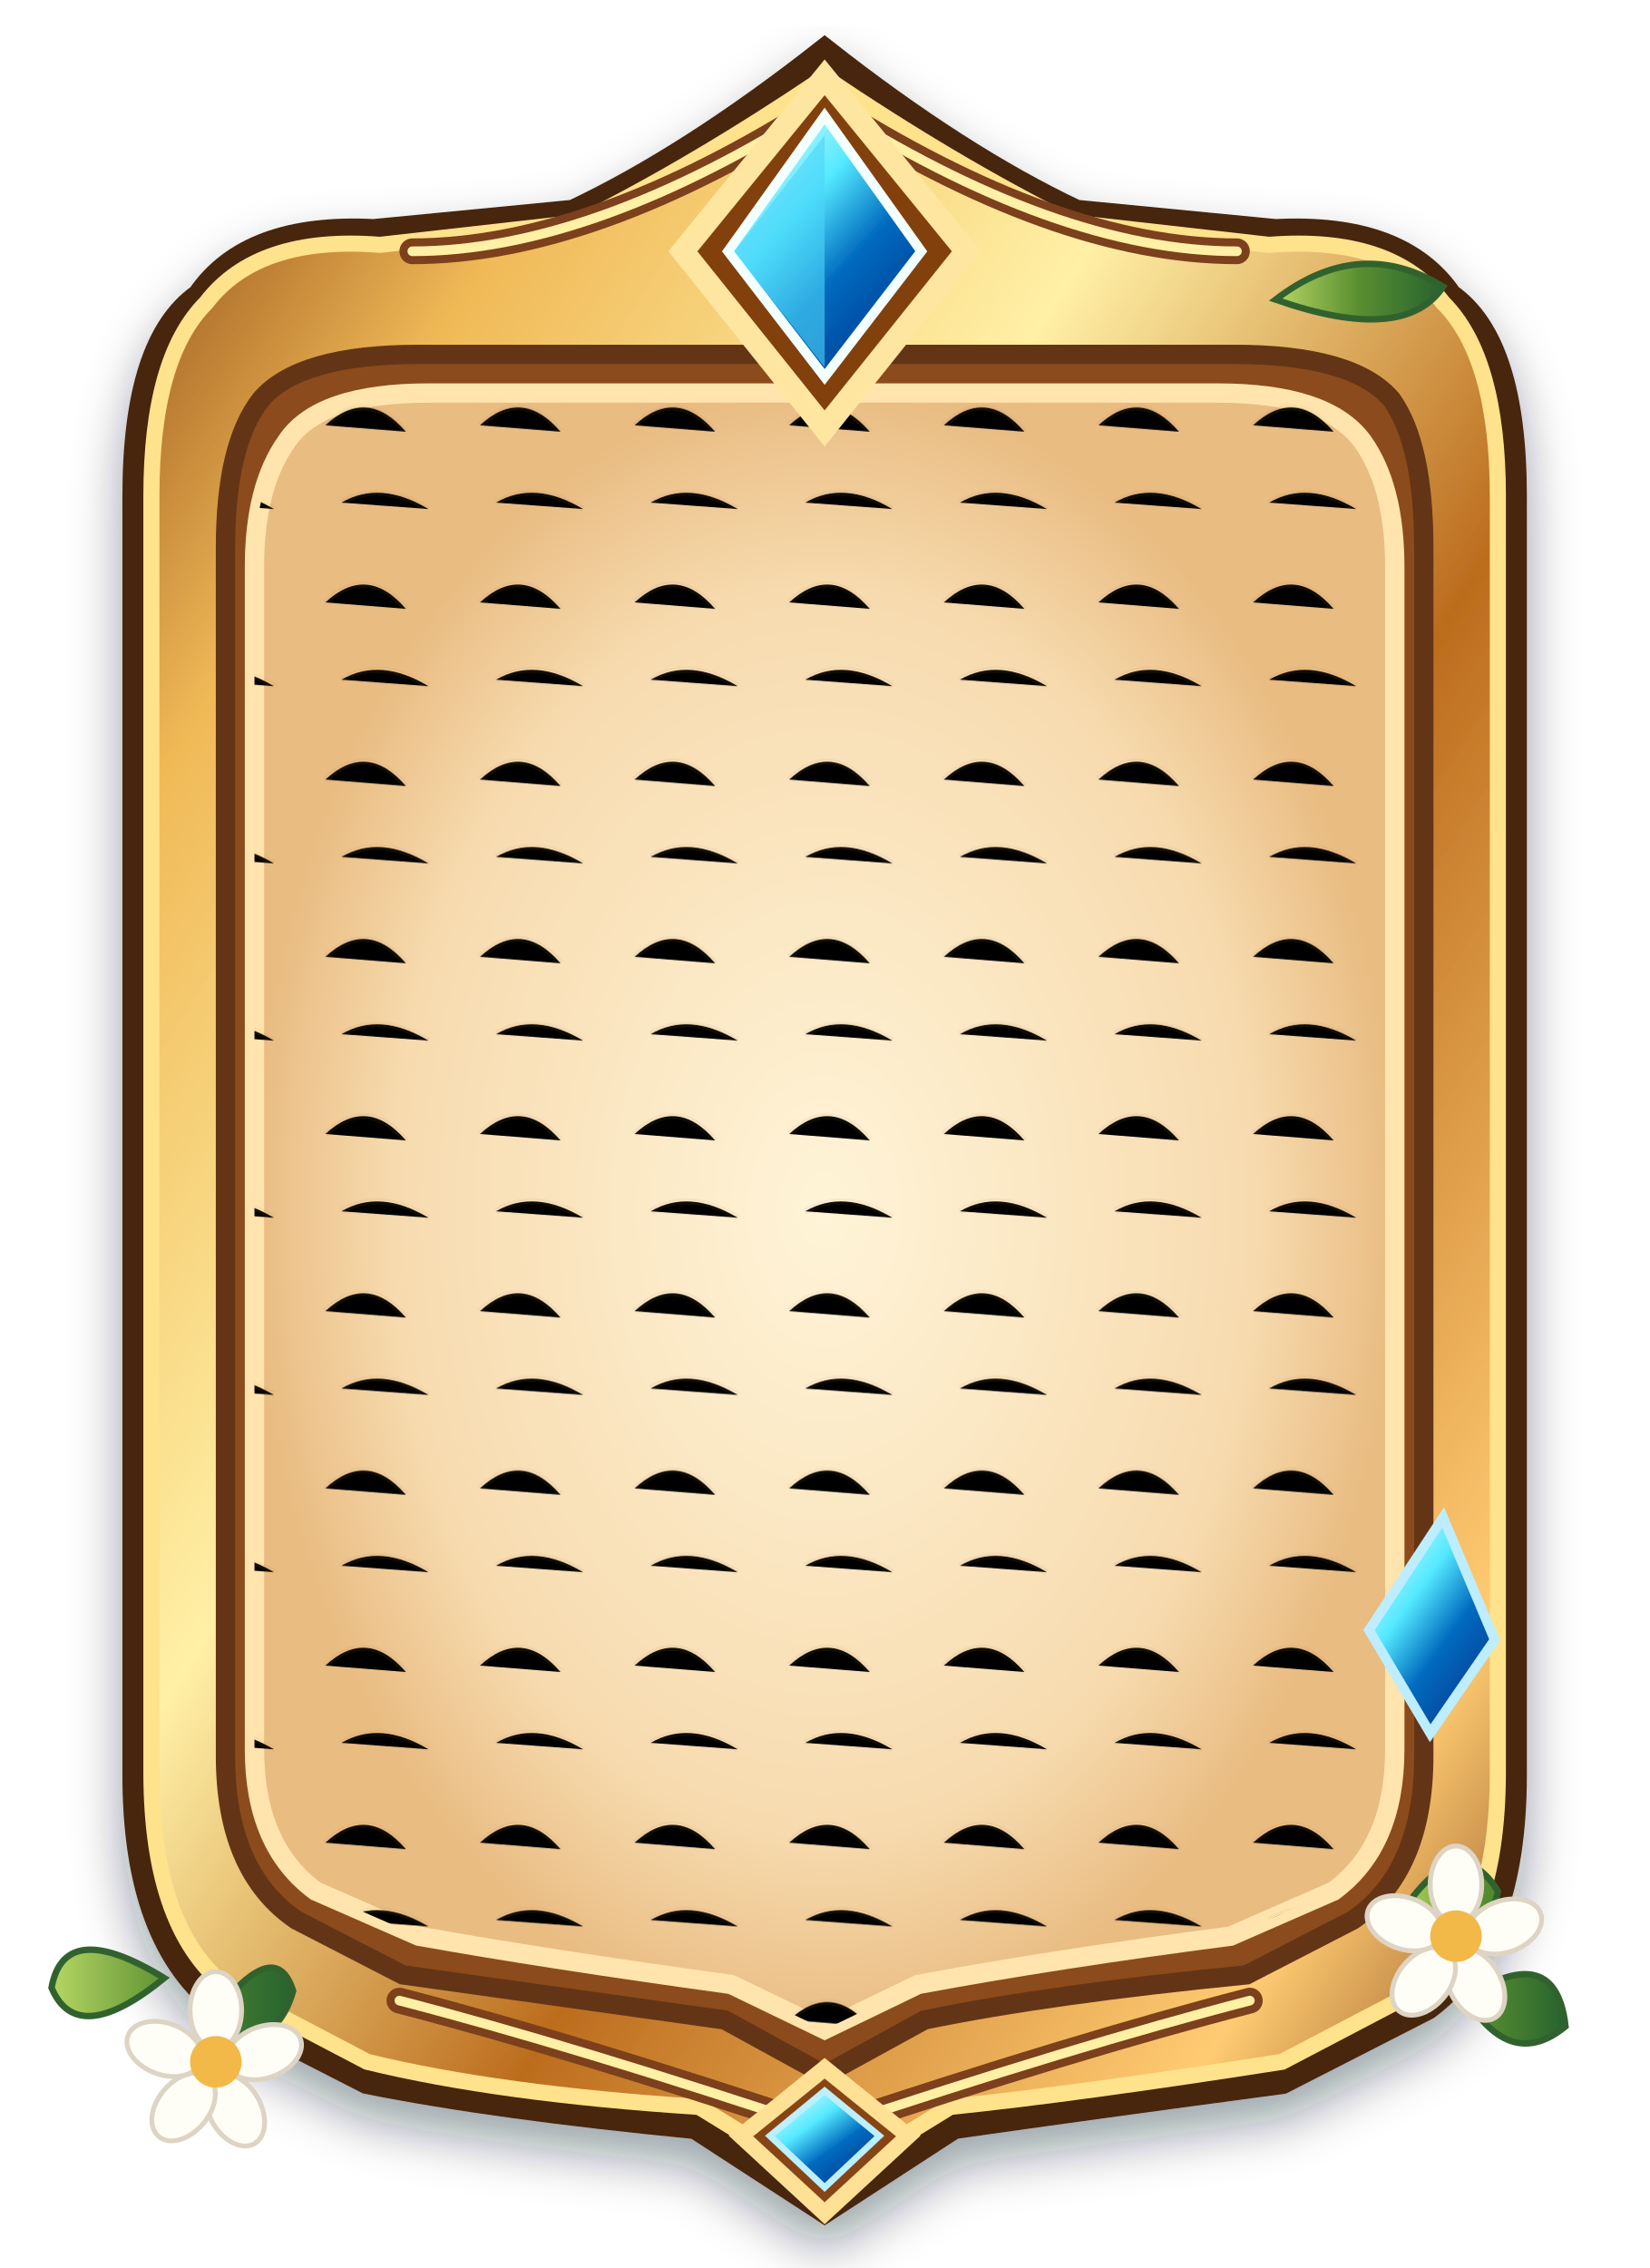
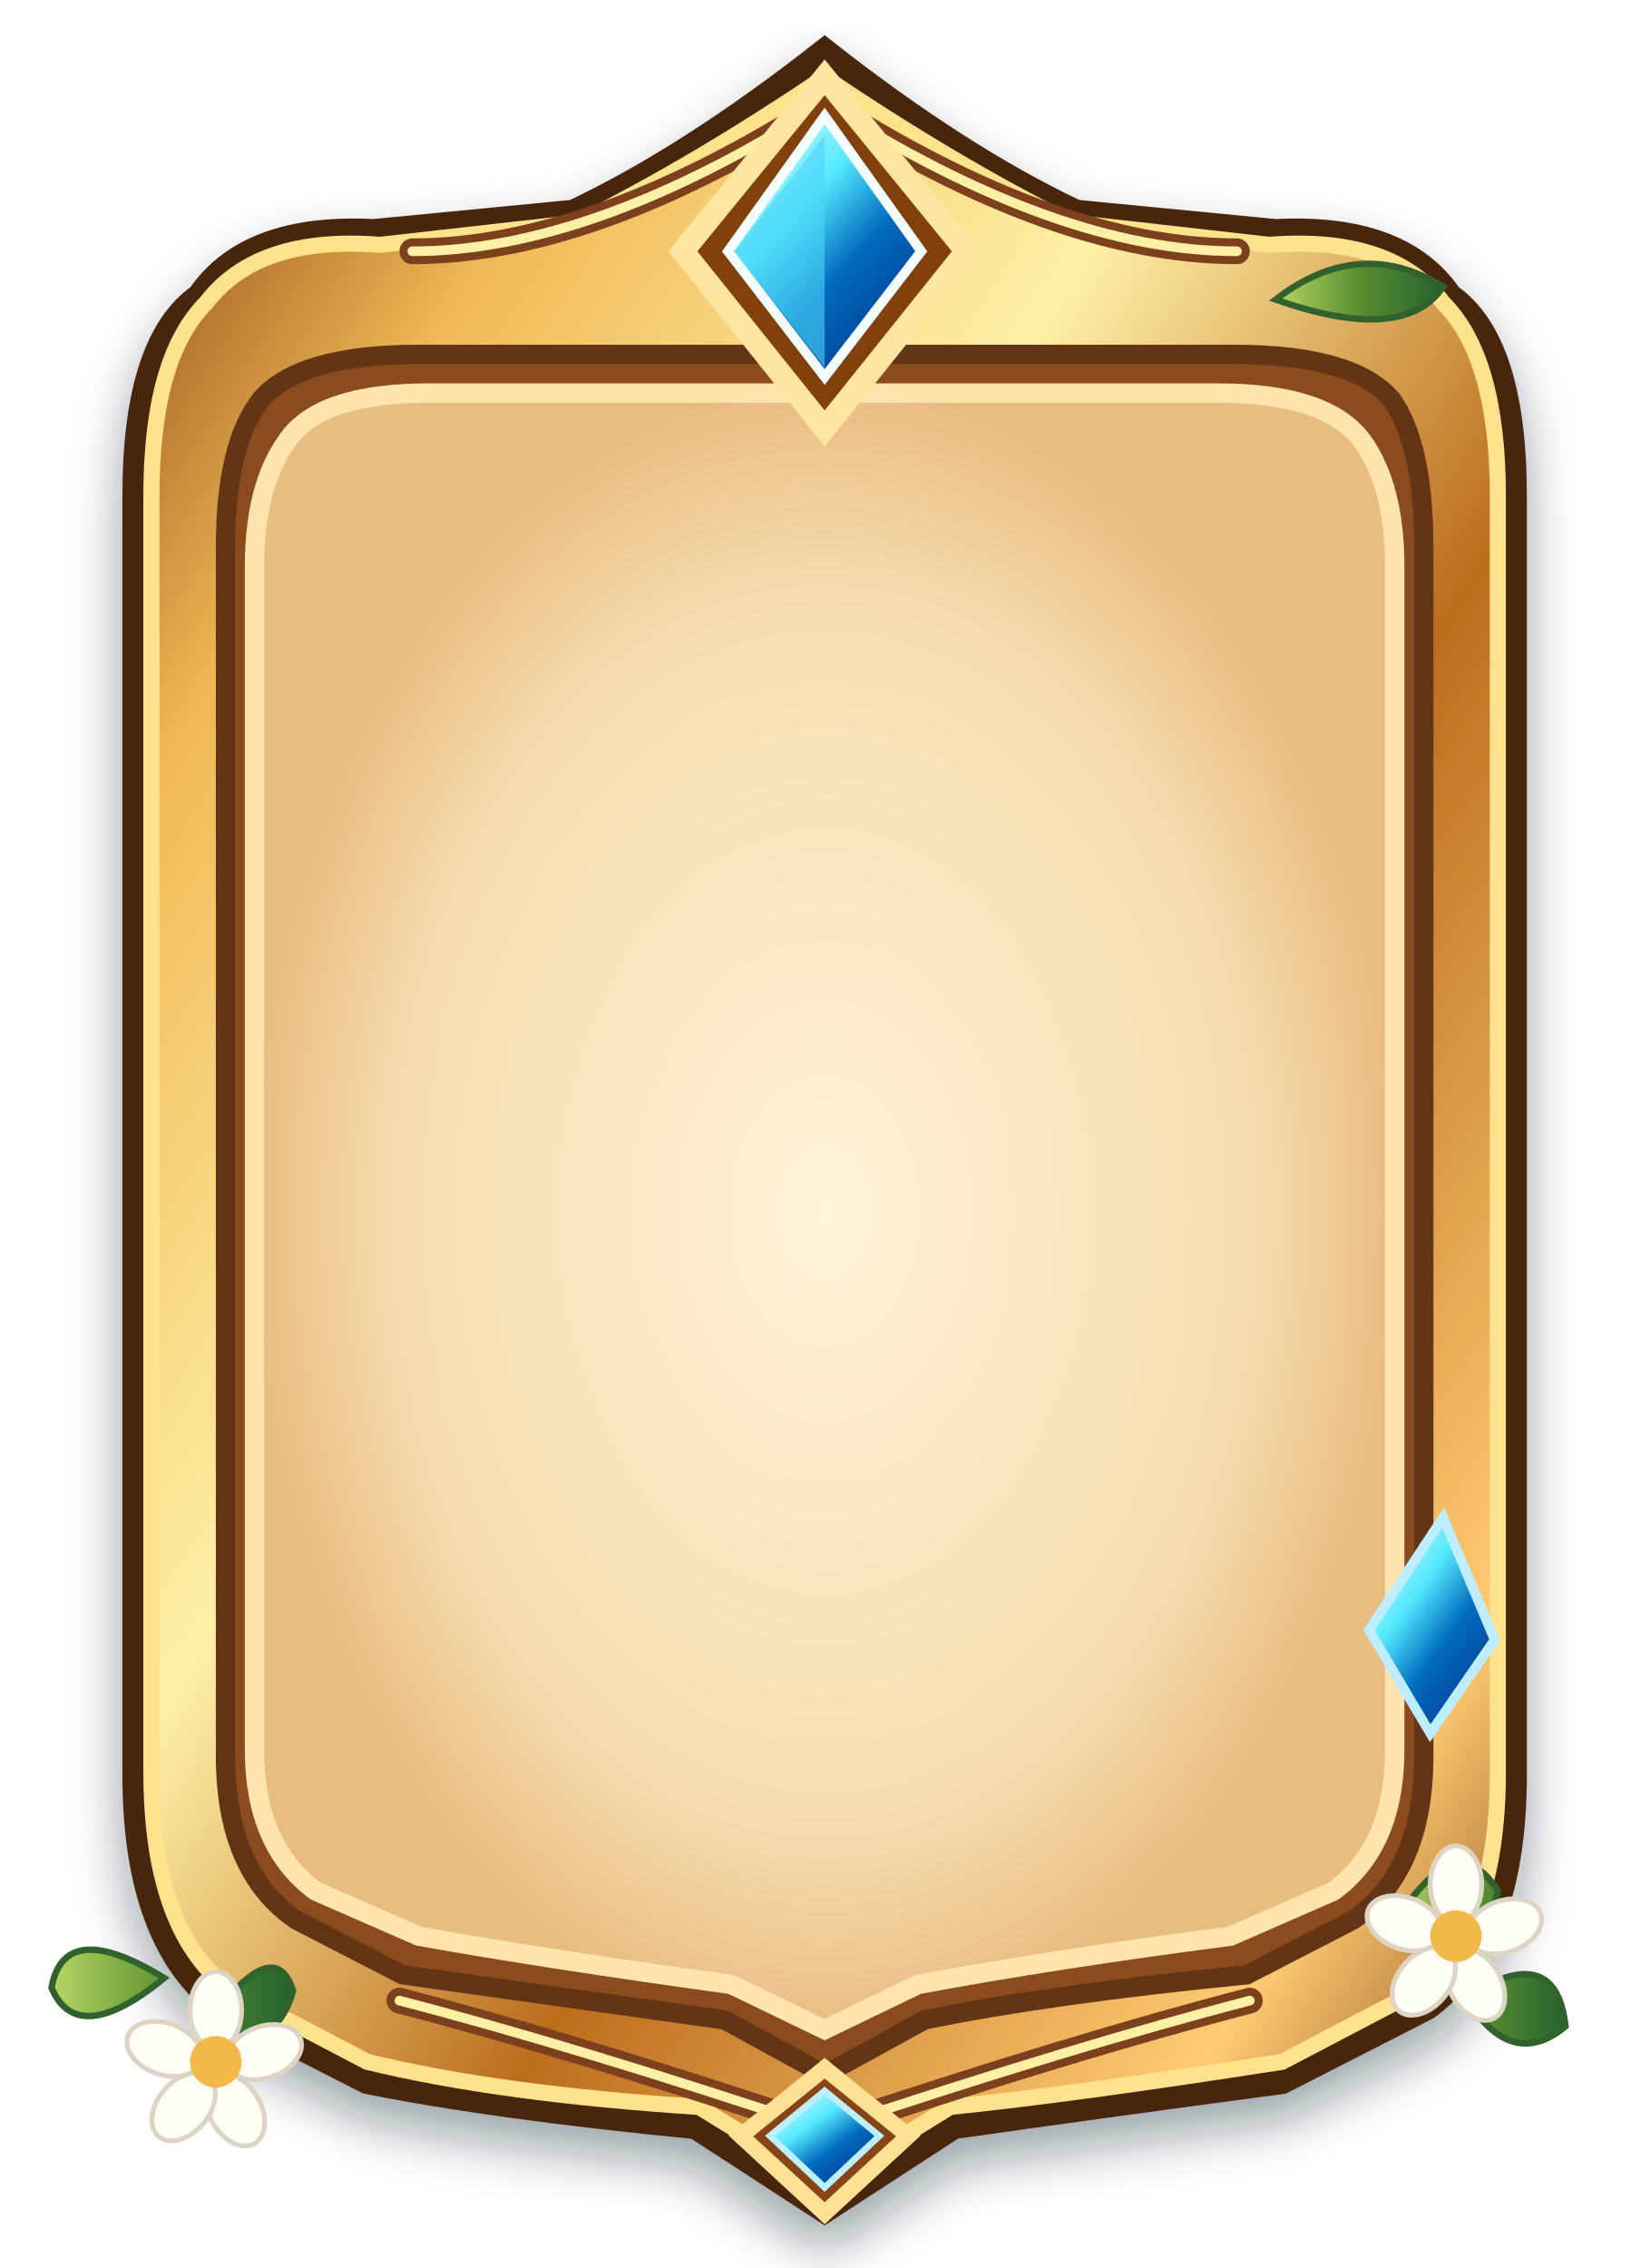
<svg xmlns="http://www.w3.org/2000/svg" viewBox="0 0 512 704">
  <defs>
    <linearGradient id="gold" x1="0" x2="1" y1="0" y2="1">
      <stop stop-color="#87420f" />
      <stop offset=".17" stop-color="#f0b957" />
      <stop offset=".39" stop-color="#fff0a6" />
      <stop offset=".61" stop-color="#bc6d1d" />
      <stop offset=".86" stop-color="#ffcb72" />
      <stop offset="1" stop-color="#7e4017" />
    </linearGradient>
    <radialGradient id="paper">
      <stop stop-color="#fff4d8" />
      <stop offset=".75" stop-color="#f7dbaf" />
      <stop offset="1" stop-color="#e9bc82" />
    </radialGradient>
    <linearGradient id="gem" x1=".1" x2=".9" y1="0" y2="1">
      <stop stop-color="#eaffff" />
      <stop offset=".35" stop-color="#54e9ff" />
      <stop offset=".6" stop-color="#006bbf" />
      <stop offset="1" stop-color="#0b2e85" />
    </linearGradient>
    <linearGradient id="foliage">
      <stop stop-color="#b6d664" />
      <stop offset=".5" stop-color="#598e30" />
      <stop offset="1" stop-color="#26632f" />
    </linearGradient>
    <filter id="shade" x="-15%" y="-12%" width="130%" height="130%">
      <feDropShadow dx="0" dy="8" stdDeviation="8" flood-color="#061629" flood-opacity=".4" />
    </filter>
-     <pattern id="grain" width="48" height="55" patternUnits="userSpaceOnUse">
-       <path d="M5 22q13-12 25 2m7 24q-15-9-27-2" stroke="#a4794f" stroke-opacity=".08" stroke-width="2" />
-     </pattern>
  </defs>
  <g filter="url(#shade)">
    <path d="M62 92Q77 70 116 72L178 66Q214 49 256 16Q298 49 334 66L396 72Q435 70 450 92Q470 106 470 154L470 551Q470 603 443 623L398 646Q338 654 296 660L256 686L216 660Q154 654 114 646L69 623Q42 603 42 551L42 154Q42 106 62 92Z" fill="#663711" stroke="#47250d" stroke-width="8" />
    <path d="M64 94Q80 73 118 76L180 69Q216 51 256 24Q296 51 332 69L394 76Q432 73 448 94Q465 111 465 154L465 550Q465 600 440 618L398 640Q334 650 295 654L256 678L217 654Q155 650 114 640L72 618Q47 600 47 550L47 154Q47 111 64 94Z" fill="url(#gold)" stroke="#ffe28c" stroke-width="5" />
    <path d="M81 124Q93 110 130 110L383 110Q420 110 432 124Q442 138 442 170L442 545Q442 581 420 596L387 613Q326 619 287 627L256 644L225 627Q168 619 125 613L92 596Q70 581 70 545L70 170Q70 138 81 124Z" fill="#8c4c1c" stroke="#633414" stroke-width="6" />
    <path d="M89 137Q99 122 133 122L378 122Q412 122 423 137Q433 151 433 176L433 543Q433 573 414 587L382 601Q328 608 285 616L256 630L227 616Q169 608 130 601L98 587Q79 573 79 543L79 176Q79 151 89 137Z" fill="url(#paper)" stroke="#ffe5ad" stroke-width="6" />
-     <path d="M89 137Q99 122 133 122L378 122Q412 122 423 137Q433 151 433 176L433 543Q433 573 414 587L382 601Q328 608 285 616L256 630L227 616Q169 608 130 601L98 587Q79 573 79 543L79 176Q79 151 89 137Z" fill="url(#grain)" />
    <path d="M128 78Q184 78 256 32Q328 78 384 78M124 621Q178 635 256 661Q334 635 388 621" fill="none" stroke="#7b411b" stroke-width="8" stroke-linecap="round" />
    <path d="M128 78Q184 78 256 32Q328 78 384 78M124 621Q178 635 256 661Q334 635 388 621" fill="none" stroke="#fff0a5" stroke-width="3" stroke-linecap="round" />
    <path d="M256 24L300 78L256 133L212 78Z" fill="#82400e" stroke="#ffe6a0" stroke-width="7" />
    <path d="M256 36L286 78L256 117L226 78Z" fill="url(#gem)" stroke="#f4ffff" stroke-width="3" />
    <path d="M256 42L256 114L228 78Z" fill="#4bd4f9" opacity=".6" />
    <path d="M256 642L282 663L256 687L230 663Z" fill="#874517" stroke="#ffe195" stroke-width="5" />
    <path d="M256 649L273 663L256 679L239 663Z" fill="url(#gem)" stroke="#bcefff" stroke-width="2" />
  </g>
  <g fill="url(#foliage)" stroke="#31622e" stroke-width="2">
    <path d="M51 614Q20 595 16 617Q24 636 51 614Z M63 630Q85 599 91 618Q85 639 63 630Z" />
    <path d="M433 597Q452 566 465 587Q462 605 433 597Z M455 620Q483 602 486 629Q469 643 455 620Z" />
    <path d="M396 93Q422 73 448 89Q436 107 396 93Z" />
  </g>
  <g transform="translate(47 620)">
    <g fill="#fffef6" stroke="#ddd4c4" stroke-width="1.5">
      <ellipse cx="20" cy="4" rx="8" ry="12" />
      <ellipse cx="35" cy="17" rx="8" ry="12" transform="rotate(70 35 17)" />
      <ellipse cx="26" cy="35" rx="8" ry="12" transform="rotate(150 26 35)" />
      <ellipse cx="10" cy="34" rx="8" ry="12" transform="rotate(220 10 34)" />
      <ellipse cx="4" cy="16" rx="8" ry="12" transform="rotate(290 4 16)" />
    </g>
    <circle cx="20" cy="20" r="8" fill="#f2b848" />
  </g>
  <g transform="translate(432 581)">
    <g fill="#fffef6" stroke="#ddd4c4" stroke-width="1.5">
      <ellipse cx="20" cy="4" rx="8" ry="12" />
      <ellipse cx="35" cy="17" rx="8" ry="12" transform="rotate(70 35 17)" />
      <ellipse cx="26" cy="35" rx="8" ry="12" transform="rotate(150 26 35)" />
      <ellipse cx="10" cy="34" rx="8" ry="12" transform="rotate(220 10 34)" />
      <ellipse cx="4" cy="16" rx="8" ry="12" transform="rotate(290 4 16)" />
    </g>
    <circle cx="20" cy="20" r="8" fill="#f2b848" />
  </g>
  <path d="M425 506L448 471L464 509L444 538Z" fill="url(#gem)" stroke="#bdedff" stroke-width="3" />
</svg>
